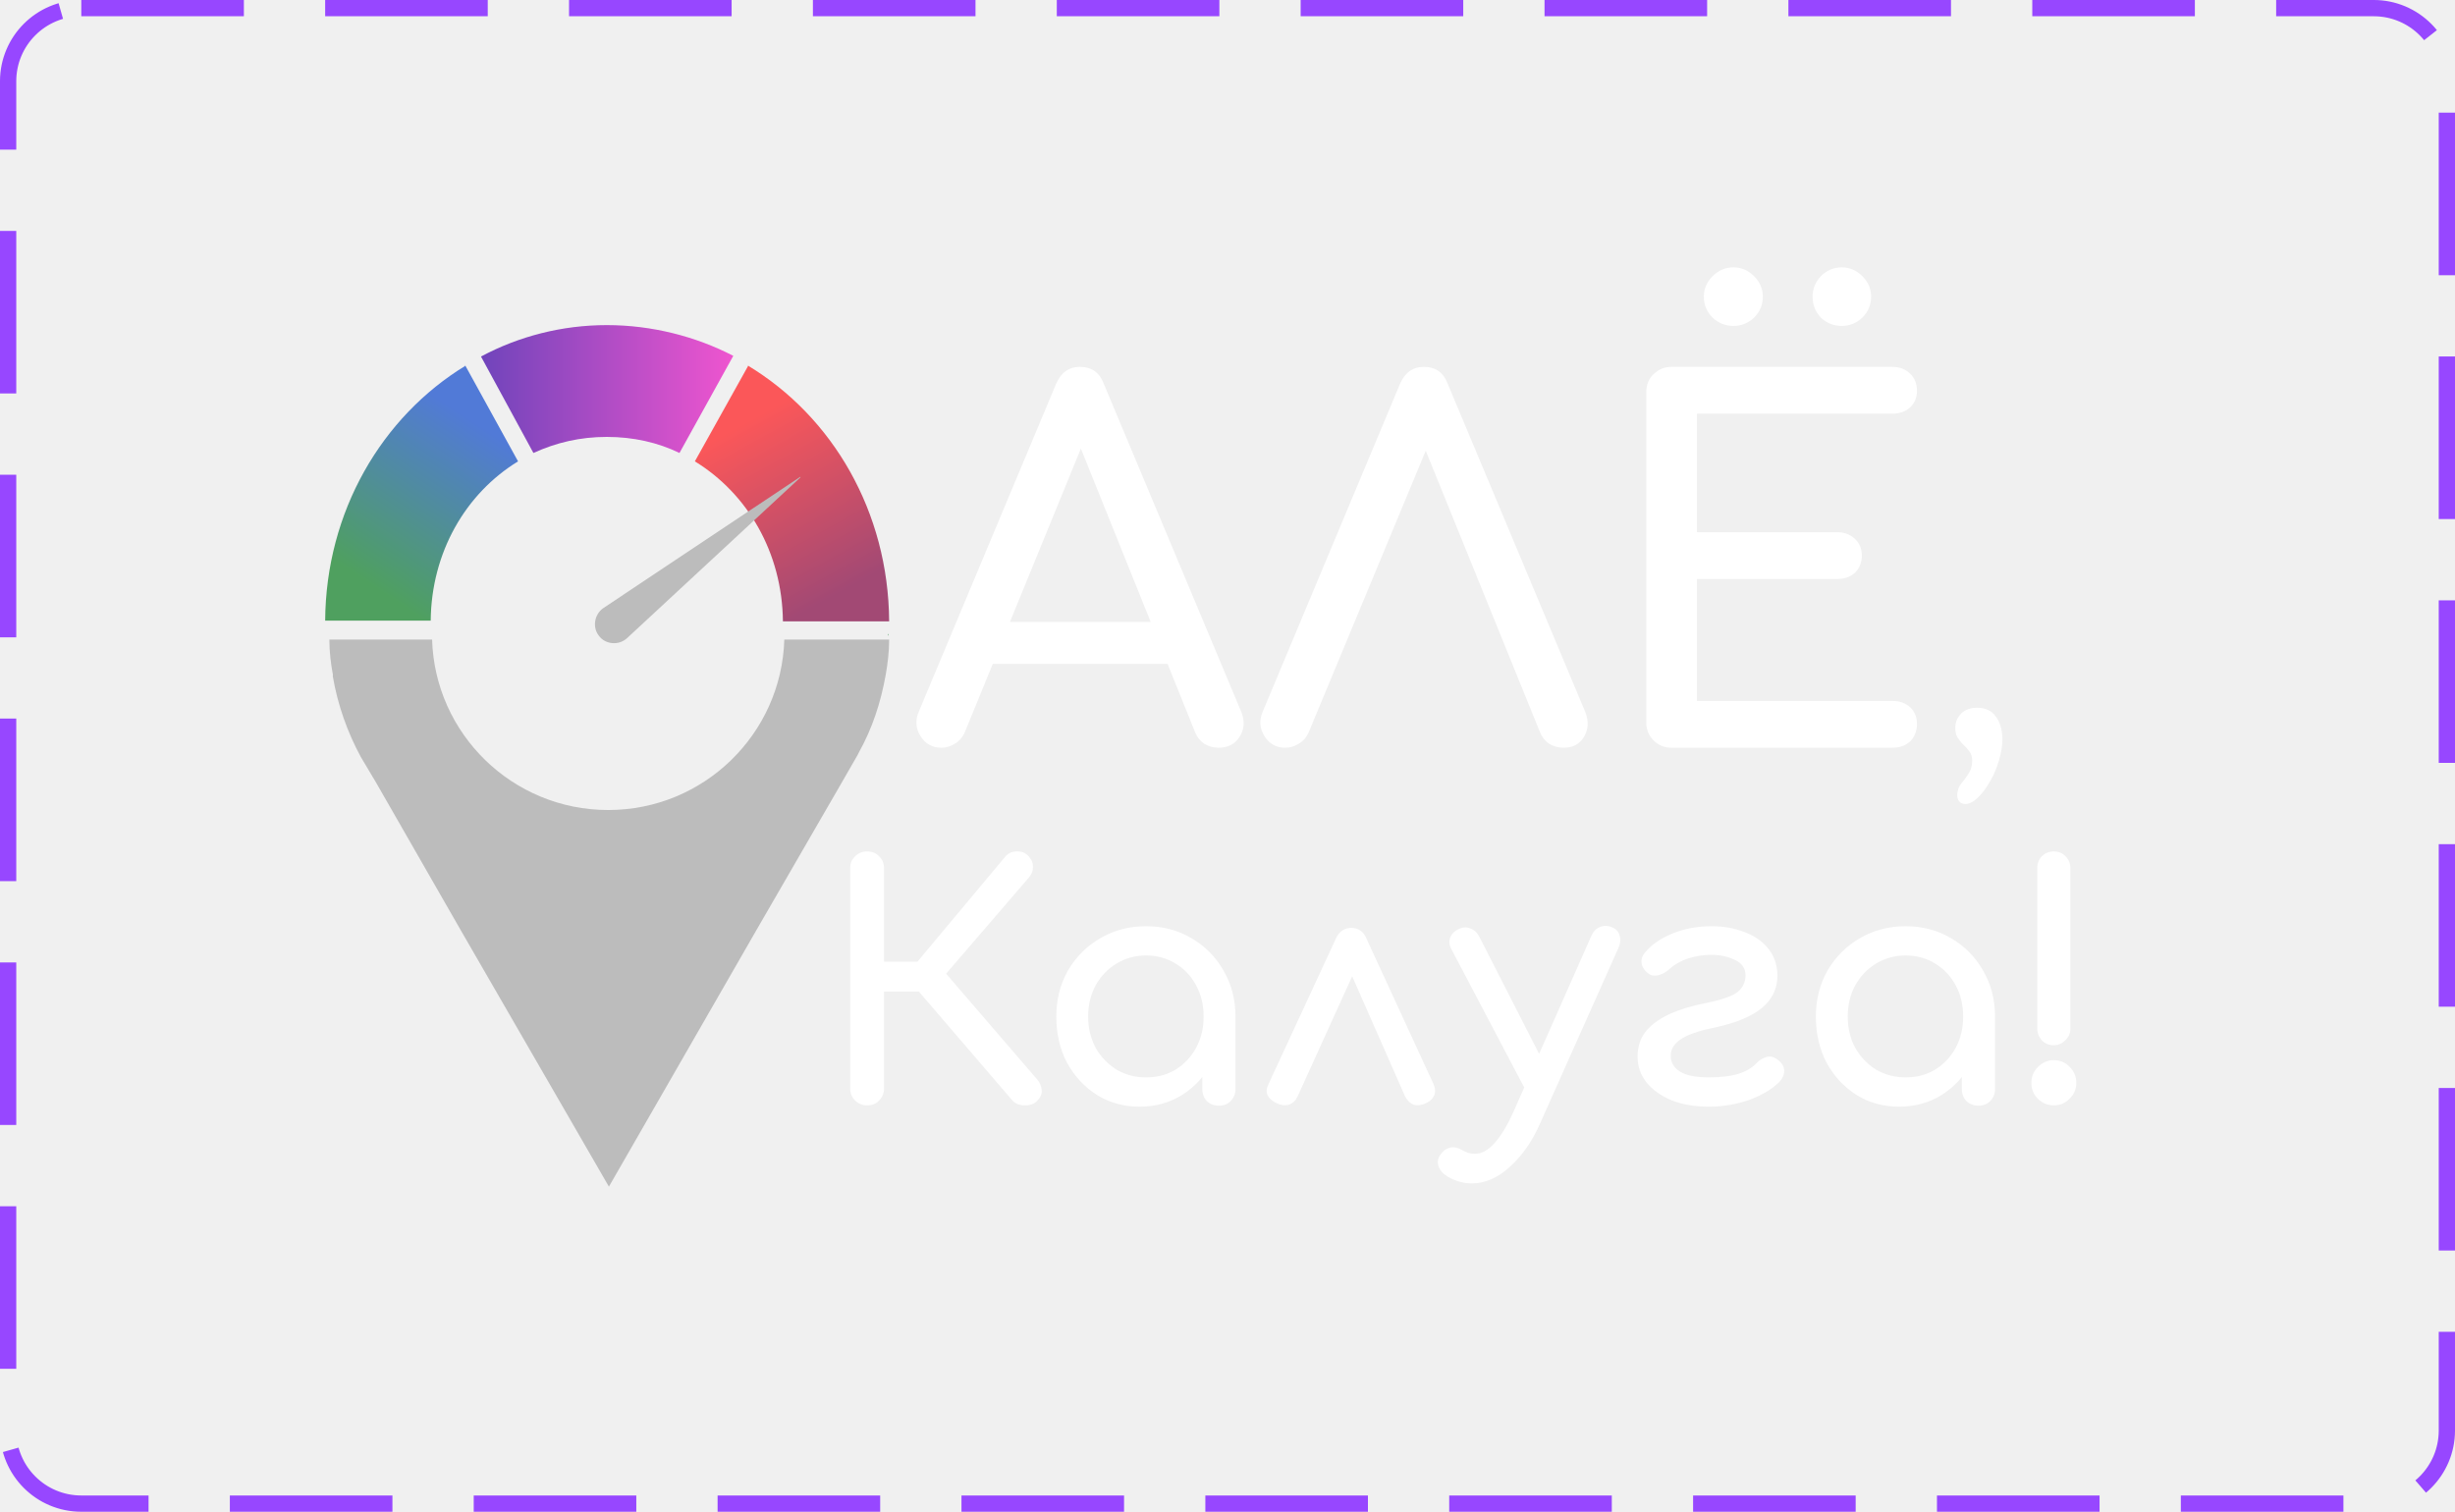
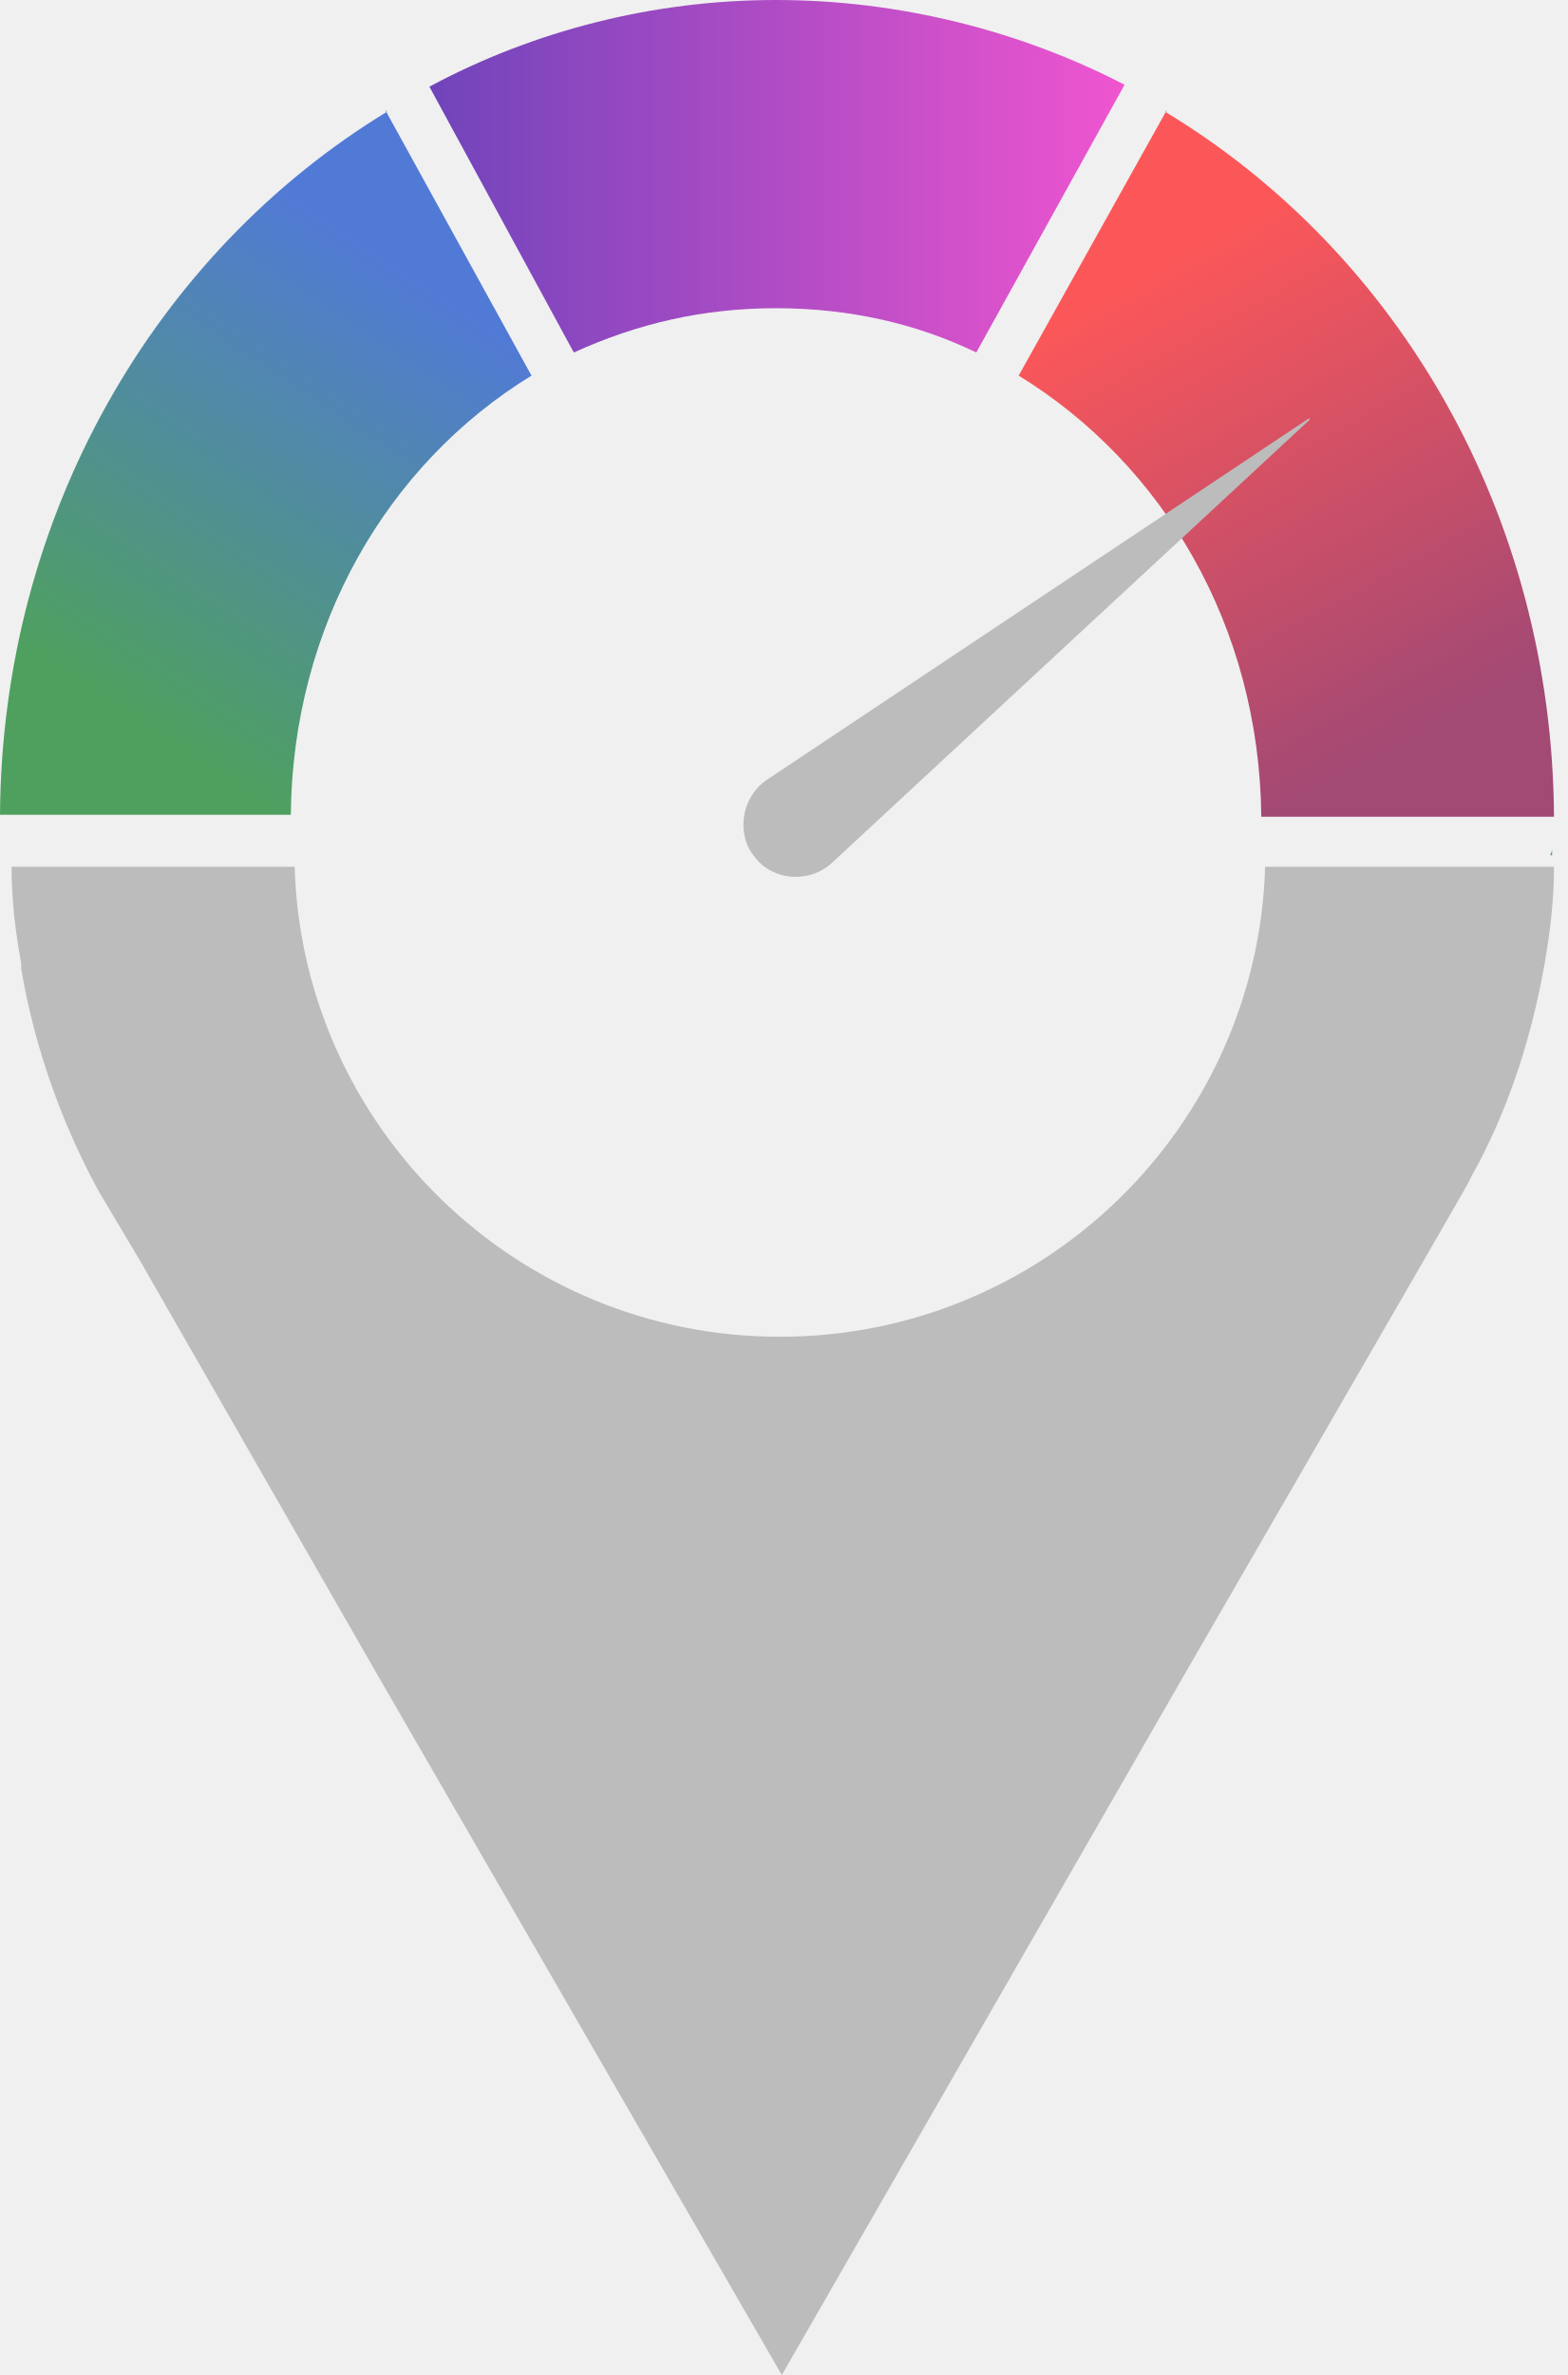
- <svg xmlns="http://www.w3.org/2000/svg" width="151" height="93" viewBox="0 0 151 93" fill="none">
-   <rect x="0.5" y="0.5" width="150" height="92" rx="4.5" stroke="#9747FF" stroke-dasharray="10 5" />
-   <path d="M57.905 46C57.345 46 56.915 45.76 56.615 45.28C56.315 44.8 56.285 44.29 56.525 43.75L64.955 23.62C65.255 22.92 65.745 22.57 66.425 22.57C67.145 22.57 67.635 22.92 67.895 23.62L76.355 43.81C76.575 44.37 76.535 44.88 76.235 45.34C75.955 45.78 75.525 46 74.945 46C74.645 46 74.355 45.92 74.075 45.76C73.815 45.58 73.625 45.34 73.505 45.04L66.065 26.56H66.905L59.345 45.04C59.205 45.36 58.995 45.6 58.715 45.76C58.455 45.92 58.185 46 57.905 46ZM59.495 40.84L60.695 38.26H72.455L73.655 40.84H59.495ZM79.059 46C78.499 46 78.069 45.76 77.769 45.28C77.469 44.8 77.439 44.29 77.679 43.75L86.109 23.62C86.409 22.92 86.899 22.57 87.579 22.57C88.299 22.57 88.789 22.92 89.049 23.62L97.509 43.81C97.729 44.37 97.699 44.88 97.419 45.34C97.159 45.78 96.739 46 96.159 46C95.859 46 95.569 45.92 95.289 45.76C95.029 45.58 94.839 45.34 94.719 45.04L87.219 26.56H88.179L80.499 45.04C80.359 45.36 80.149 45.6 79.869 45.76C79.609 45.92 79.339 46 79.059 46ZM102.817 46C102.377 46 102.007 45.85 101.707 45.55C101.407 45.25 101.257 44.88 101.257 44.44V24.13C101.257 23.67 101.407 23.3 101.707 23.02C102.007 22.72 102.377 22.57 102.817 22.57H116.377C116.837 22.57 117.207 22.71 117.487 22.99C117.767 23.25 117.907 23.6 117.907 24.04C117.907 24.46 117.767 24.8 117.487 25.06C117.207 25.32 116.837 25.45 116.377 25.45H104.377V32.74H112.987C113.447 32.74 113.817 32.88 114.097 33.16C114.377 33.42 114.517 33.76 114.517 34.18C114.517 34.6 114.377 34.95 114.097 35.23C113.817 35.49 113.447 35.62 112.987 35.62H104.377V43.12H116.377C116.837 43.12 117.207 43.25 117.487 43.51C117.767 43.77 117.907 44.11 117.907 44.53C117.907 44.97 117.767 45.33 117.487 45.61C117.207 45.87 116.837 46 116.377 46H102.817ZM106.627 20.05C106.127 20.05 105.697 19.88 105.337 19.54C104.977 19.18 104.797 18.75 104.797 18.25C104.797 17.77 104.977 17.35 105.337 16.99C105.697 16.63 106.127 16.45 106.627 16.45C107.107 16.45 107.527 16.63 107.887 16.99C108.247 17.35 108.427 17.77 108.427 18.25C108.427 18.75 108.247 19.18 107.887 19.54C107.527 19.88 107.107 20.05 106.627 20.05ZM113.287 20.05C112.787 20.05 112.357 19.88 111.997 19.54C111.657 19.18 111.487 18.75 111.487 18.25C111.487 17.77 111.657 17.35 111.997 16.99C112.357 16.63 112.787 16.45 113.287 16.45C113.767 16.45 114.187 16.63 114.547 16.99C114.907 17.35 115.087 17.77 115.087 18.25C115.087 18.75 114.907 19.18 114.547 19.54C114.187 19.88 113.767 20.05 113.287 20.05ZM120.883 49.46C120.723 49.46 120.596 49.407 120.503 49.3C120.423 49.193 120.383 49.073 120.383 48.94C120.383 48.673 120.456 48.44 120.603 48.24C120.763 48.053 120.916 47.847 121.063 47.62C121.223 47.393 121.303 47.12 121.303 46.8C121.303 46.573 121.249 46.387 121.143 46.24C121.036 46.093 120.916 45.96 120.783 45.84C120.649 45.707 120.529 45.56 120.423 45.4C120.316 45.24 120.263 45.04 120.263 44.8C120.263 44.44 120.383 44.14 120.623 43.9C120.863 43.66 121.189 43.54 121.603 43.54C122.109 43.54 122.489 43.713 122.743 44.06C123.009 44.407 123.149 44.873 123.163 45.46C123.163 45.887 123.089 46.333 122.943 46.8C122.809 47.267 122.623 47.7 122.383 48.1C122.156 48.5 121.909 48.827 121.643 49.08C121.376 49.333 121.123 49.46 120.883 49.46ZM63.773 67.74C63.586 67.927 63.333 68.013 63.013 68C62.693 68 62.44 67.893 62.253 67.68L55.693 60.04L61.813 52.72C62 52.493 62.24 52.38 62.533 52.38C62.84 52.367 63.086 52.467 63.273 52.68C63.46 52.893 63.546 53.12 63.533 53.36C63.533 53.587 63.44 53.807 63.253 54.02L58.193 59.9L63.773 66.38C63.96 66.593 64.06 66.82 64.073 67.06C64.1 67.287 64 67.513 63.773 67.74ZM53.333 68C53.04 68 52.793 67.9 52.593 67.7C52.393 67.5 52.293 67.253 52.293 66.96V53.42C52.293 53.113 52.393 52.867 52.593 52.68C52.793 52.48 53.04 52.38 53.333 52.38C53.64 52.38 53.886 52.48 54.073 52.68C54.273 52.867 54.373 53.113 54.373 53.42V59.16H57.653V61H54.373V66.96C54.373 67.253 54.273 67.5 54.073 67.7C53.886 67.9 53.64 68 53.333 68ZM70.091 68.08C69.117 68.08 68.244 67.84 67.471 67.36C66.697 66.867 66.084 66.207 65.63 65.38C65.191 64.54 64.971 63.593 64.971 62.54C64.971 61.487 65.21 60.54 65.691 59.7C66.184 58.86 66.844 58.2 67.671 57.72C68.51 57.227 69.451 56.98 70.49 56.98C71.531 56.98 72.464 57.227 73.29 57.72C74.117 58.2 74.77 58.86 75.251 59.7C75.744 60.54 75.99 61.487 75.99 62.54H75.21C75.21 63.593 74.984 64.54 74.531 65.38C74.091 66.207 73.484 66.867 72.71 67.36C71.937 67.84 71.064 68.08 70.091 68.08ZM70.49 66.28C71.171 66.28 71.777 66.12 72.311 65.8C72.844 65.467 73.264 65.02 73.57 64.46C73.877 63.887 74.031 63.247 74.031 62.54C74.031 61.82 73.877 61.18 73.57 60.62C73.264 60.047 72.844 59.6 72.311 59.28C71.777 58.947 71.171 58.78 70.49 58.78C69.824 58.78 69.217 58.947 68.671 59.28C68.137 59.6 67.71 60.047 67.391 60.62C67.084 61.18 66.93 61.82 66.93 62.54C66.93 63.247 67.084 63.887 67.391 64.46C67.71 65.02 68.137 65.467 68.671 65.8C69.217 66.12 69.824 66.28 70.49 66.28ZM74.971 68.02C74.677 68.02 74.43 67.927 74.231 67.74C74.044 67.54 73.951 67.293 73.951 67V63.94L74.331 61.82L75.99 62.54V67C75.99 67.293 75.891 67.54 75.691 67.74C75.504 67.927 75.264 68.02 74.971 68.02ZM83.127 57.08C83.327 57.08 83.507 57.133 83.667 57.24C83.827 57.347 83.953 57.513 84.047 57.74L88.167 66.68C88.287 66.947 88.3 67.187 88.207 67.4C88.113 67.6 87.953 67.753 87.727 67.86C87.433 67.993 87.18 68.027 86.967 67.96C86.753 67.893 86.573 67.727 86.427 67.46L82.667 58.92H83.687L79.807 67.46C79.687 67.713 79.507 67.88 79.267 67.96C79.04 68.027 78.787 67.993 78.507 67.86C78.253 67.74 78.073 67.58 77.967 67.38C77.873 67.18 77.893 66.947 78.027 66.68L82.167 57.74C82.367 57.3 82.687 57.08 83.127 57.08ZM90.525 72.8C90.285 72.8 90.038 72.767 89.785 72.7C89.545 72.633 89.305 72.533 89.065 72.4C88.772 72.227 88.578 72.013 88.485 71.76C88.391 71.507 88.431 71.26 88.605 71.02C88.765 70.793 88.958 70.653 89.185 70.6C89.412 70.547 89.651 70.593 89.905 70.74C90.052 70.82 90.185 70.88 90.305 70.92C90.438 70.96 90.572 70.98 90.705 70.98C91.132 70.98 91.538 70.76 91.925 70.32C92.325 69.88 92.718 69.227 93.105 68.36L97.885 57.56C98.005 57.293 98.185 57.113 98.425 57.02C98.678 56.927 98.931 56.94 99.185 57.06C99.412 57.153 99.558 57.327 99.625 57.58C99.692 57.82 99.658 58.08 99.525 58.36L94.705 69.16C94.225 70.24 93.612 71.113 92.865 71.78C92.132 72.46 91.352 72.8 90.525 72.8ZM95.085 67.56C94.832 67.667 94.591 67.68 94.365 67.6C94.151 67.507 93.978 67.333 93.845 67.08L89.265 58.38C89.132 58.127 89.112 57.887 89.205 57.66C89.311 57.42 89.492 57.247 89.745 57.14C89.998 57.033 90.231 57.027 90.445 57.12C90.671 57.2 90.852 57.367 90.985 57.62L95.385 66.24C95.518 66.493 95.565 66.753 95.525 67.02C95.485 67.273 95.338 67.453 95.085 67.56ZM105.102 68.08C104.262 68.08 103.509 67.953 102.842 67.7C102.189 67.433 101.669 67.067 101.282 66.6C100.909 66.133 100.722 65.6 100.722 65C100.722 64.4 100.889 63.887 101.222 63.46C101.569 63.033 102.062 62.673 102.702 62.38C103.355 62.087 104.135 61.853 105.042 61.68C105.949 61.493 106.562 61.273 106.882 61.02C107.202 60.753 107.362 60.413 107.362 60C107.362 59.573 107.149 59.26 106.722 59.06C106.295 58.847 105.802 58.74 105.242 58.74C104.775 58.74 104.309 58.813 103.842 58.96C103.389 59.107 103.009 59.32 102.702 59.6C102.502 59.787 102.282 59.913 102.042 59.98C101.802 60.047 101.609 60.033 101.462 59.94C101.209 59.78 101.049 59.573 100.982 59.32C100.929 59.067 100.989 58.833 101.162 58.62C101.562 58.127 102.122 57.733 102.842 57.44C103.575 57.133 104.382 56.98 105.262 56.98C106.009 56.98 106.689 57.1 107.302 57.34C107.915 57.567 108.402 57.907 108.762 58.36C109.135 58.813 109.322 59.373 109.322 60.04C109.322 60.813 109.009 61.467 108.382 62C107.755 62.52 106.802 62.92 105.522 63.2C104.469 63.413 103.742 63.667 103.342 63.96C102.942 64.24 102.749 64.58 102.762 64.98C102.775 65.393 102.975 65.713 103.362 65.94C103.749 66.167 104.329 66.28 105.102 66.28C105.795 66.28 106.382 66.213 106.862 66.08C107.355 65.933 107.742 65.713 108.022 65.42C108.209 65.22 108.422 65.087 108.662 65.02C108.902 64.953 109.149 65.027 109.402 65.24C109.629 65.427 109.742 65.64 109.742 65.88C109.742 66.12 109.642 66.347 109.442 66.56C109.002 67 108.389 67.367 107.602 67.66C106.815 67.94 105.982 68.08 105.102 68.08ZM116.809 68.08C115.836 68.08 114.963 67.84 114.189 67.36C113.416 66.867 112.803 66.207 112.349 65.38C111.909 64.54 111.689 63.593 111.689 62.54C111.689 61.487 111.929 60.54 112.409 59.7C112.903 58.86 113.563 58.2 114.389 57.72C115.229 57.227 116.169 56.98 117.209 56.98C118.249 56.98 119.183 57.227 120.009 57.72C120.836 58.2 121.489 58.86 121.969 59.7C122.463 60.54 122.709 61.487 122.709 62.54H121.929C121.929 63.593 121.703 64.54 121.249 65.38C120.809 66.207 120.203 66.867 119.429 67.36C118.656 67.84 117.783 68.08 116.809 68.08ZM117.209 66.28C117.889 66.28 118.496 66.12 119.029 65.8C119.563 65.467 119.983 65.02 120.289 64.46C120.596 63.887 120.749 63.247 120.749 62.54C120.749 61.82 120.596 61.18 120.289 60.62C119.983 60.047 119.563 59.6 119.029 59.28C118.496 58.947 117.889 58.78 117.209 58.78C116.543 58.78 115.936 58.947 115.389 59.28C114.856 59.6 114.429 60.047 114.109 60.62C113.803 61.18 113.649 61.82 113.649 62.54C113.649 63.247 113.803 63.887 114.109 64.46C114.429 65.02 114.856 65.467 115.389 65.8C115.936 66.12 116.543 66.28 117.209 66.28ZM121.689 68.02C121.396 68.02 121.149 67.927 120.949 67.74C120.763 67.54 120.669 67.293 120.669 67V63.94L121.049 61.82L122.709 62.54V67C122.709 67.293 122.609 67.54 122.409 67.74C122.223 67.927 121.983 68.02 121.689 68.02ZM126.325 64.3C126.032 64.3 125.785 64.2 125.585 64C125.399 63.787 125.305 63.547 125.305 63.28V53.42C125.305 53.127 125.399 52.88 125.585 52.68C125.785 52.48 126.032 52.38 126.325 52.38C126.619 52.38 126.859 52.48 127.045 52.68C127.245 52.88 127.345 53.127 127.345 53.42V63.28C127.345 63.56 127.239 63.8 127.025 64C126.825 64.2 126.592 64.3 126.325 64.3ZM126.325 68C125.952 68 125.625 67.867 125.345 67.6C125.079 67.333 124.945 67.007 124.945 66.62C124.945 66.233 125.079 65.907 125.345 65.64C125.625 65.36 125.952 65.22 126.325 65.22C126.712 65.22 127.039 65.36 127.305 65.64C127.572 65.907 127.705 66.233 127.705 66.62C127.705 67.007 127.565 67.333 127.285 67.6C127.019 67.867 126.699 68 126.325 68Z" fill="white" />
-   <path d="M48.241 39.343C48.069 45.146 43.298 49.831 37.409 49.831C31.52 49.831 26.749 45.146 26.577 39.343H20.258C20.258 40.074 20.344 40.804 20.473 41.492V41.621C20.774 43.384 21.376 45.06 22.192 46.565L23.138 48.155L28.339 57.225L37.452 73L46.522 57.225L51.766 48.155L52.755 46.435L52.84 46.264C53.657 44.802 54.173 43.212 54.474 41.535C54.603 40.804 54.689 40.074 54.689 39.343H48.198H48.241Z" fill="#BCBCBC" />
-   <path d="M54.603 39.085H54.646V38.956C54.646 38.956 54.646 38.999 54.603 39.085Z" fill="#4F9F62" />
-   <path d="M28.64 22.493C23.482 25.631 20.043 31.477 20 38.182H26.491C26.534 33.97 28.64 30.359 31.864 28.382L28.597 22.45L28.64 22.493Z" fill="url(#paint0_linear_33_369)" />
-   <path d="M45.103 21.891L41.793 27.866C40.461 27.221 38.956 26.878 37.323 26.878C35.689 26.878 34.228 27.221 32.809 27.866L29.585 21.934C31.907 20.688 34.572 20 37.323 20C40.074 20 42.782 20.688 45.103 21.891Z" fill="url(#paint1_linear_33_369)" />
-   <path d="M46.049 22.45L42.739 28.382C45.963 30.359 48.112 33.97 48.155 38.225H54.689C54.646 31.477 51.207 25.631 46.006 22.493L46.049 22.45Z" fill="url(#paint2_linear_33_369)" />
-   <path d="M49.23 29.371L43.899 34.314L38.569 39.257C38.053 39.73 37.237 39.644 36.85 39.128C36.42 38.612 36.549 37.796 37.108 37.409L43.169 33.368L49.23 29.328V29.371Z" fill="#BCBCBC" />
+ <svg xmlns="http://www.w3.org/2000/svg" width="35" height="53" viewBox="0 0 35 53" fill="none">
+   <path d="M28.241 19.343C28.069 25.146 23.298 29.831 17.409 29.831C11.52 29.831 6.749 25.146 6.577 19.343H0.258C0.258 20.074 0.344 20.805 0.473 21.492V21.621C0.774 23.384 1.376 25.06 2.192 26.564L3.138 28.155L8.339 37.225L17.452 53L26.522 37.225L31.766 28.155L32.755 26.436L32.84 26.264C33.657 24.802 34.173 23.212 34.474 21.535C34.603 20.805 34.689 20.074 34.689 19.343H28.198H28.241Z" fill="#BCBCBC" />
+   <path d="M34.603 19.085H34.646V18.956C34.646 18.956 34.646 18.999 34.603 19.085Z" fill="#4F9F62" />
+   <path d="M8.64 2.493C3.482 5.631 0.043 11.477 0 18.183H6.491C6.534 13.97 8.64 10.359 11.864 8.382L8.597 2.45L8.64 2.493Z" fill="url(#paint0_linear_33_359)" />
+   <path d="M25.103 1.891L21.793 7.866C20.46 7.221 18.956 6.878 17.323 6.878C15.689 6.878 14.228 7.221 12.809 7.866L9.585 1.934C11.907 0.688 14.572 0 17.323 0C20.074 0 22.782 0.688 25.103 1.891Z" fill="url(#paint1_linear_33_359)" />
+   <path d="M26.049 2.45L22.739 8.382C25.963 10.359 28.112 13.97 28.155 18.226H34.689C34.646 11.477 31.207 5.631 26.006 2.493L26.049 2.45Z" fill="url(#paint2_linear_33_359)" />
+   <path d="M29.23 9.371L23.899 14.314L18.569 19.257C18.053 19.73 17.237 19.644 16.85 19.128C16.42 18.612 16.549 17.796 17.108 17.409L23.169 13.368L29.23 9.328V9.371Z" fill="#BCBCBC" />
  <defs>
-     <linearGradient id="paint0_linear_33_369" x1="29.414" y1="26.104" x2="22.837" y2="35.99" gradientUnits="userSpaceOnUse">
+     <linearGradient id="paint0_linear_33_359" x1="9.414" y1="6.104" x2="2.837" y2="15.99" gradientUnits="userSpaceOnUse">
      <stop stop-color="#517AD7" />
      <stop offset="1" stop-color="#4FA05F" />
    </linearGradient>
-     <linearGradient id="paint1_linear_33_369" x1="29.585" y1="23.912" x2="45.103" y2="23.912" gradientUnits="userSpaceOnUse">
+     <linearGradient id="paint1_linear_33_359" x1="9.585" y1="3.912" x2="25.103" y2="3.912" gradientUnits="userSpaceOnUse">
      <stop stop-color="#7044BB" />
      <stop offset="1" stop-color="#EF55CF" />
    </linearGradient>
-     <linearGradient id="paint2_linear_33_369" x1="46.049" y1="25.889" x2="51.809" y2="36.377" gradientUnits="userSpaceOnUse">
+     <linearGradient id="paint2_linear_33_359" x1="26.049" y1="5.889" x2="31.809" y2="16.377" gradientUnits="userSpaceOnUse">
      <stop stop-color="#FB5759" />
      <stop offset="1" stop-color="#A24974" />
    </linearGradient>
  </defs>
</svg>
